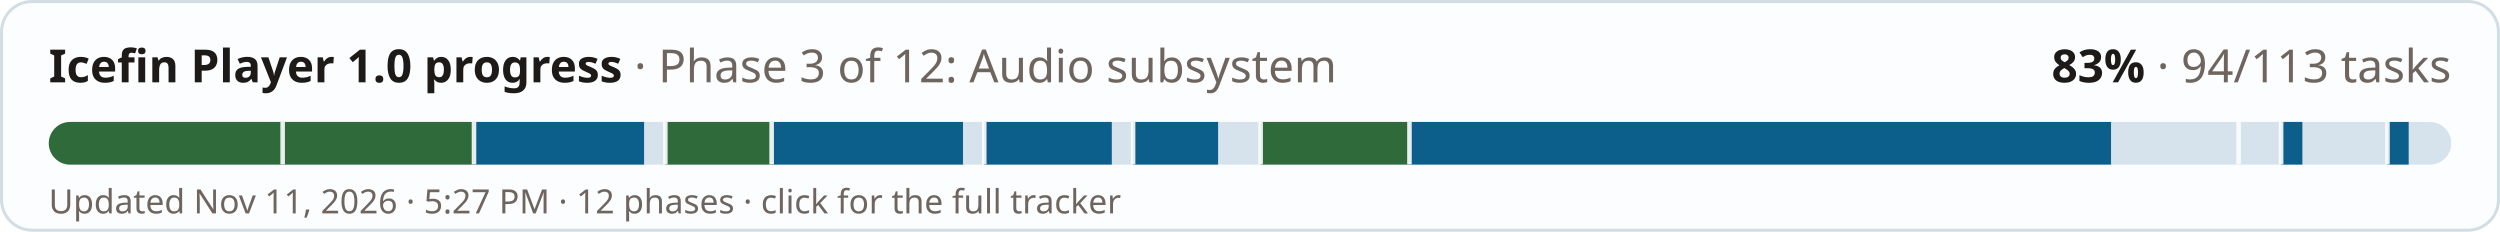
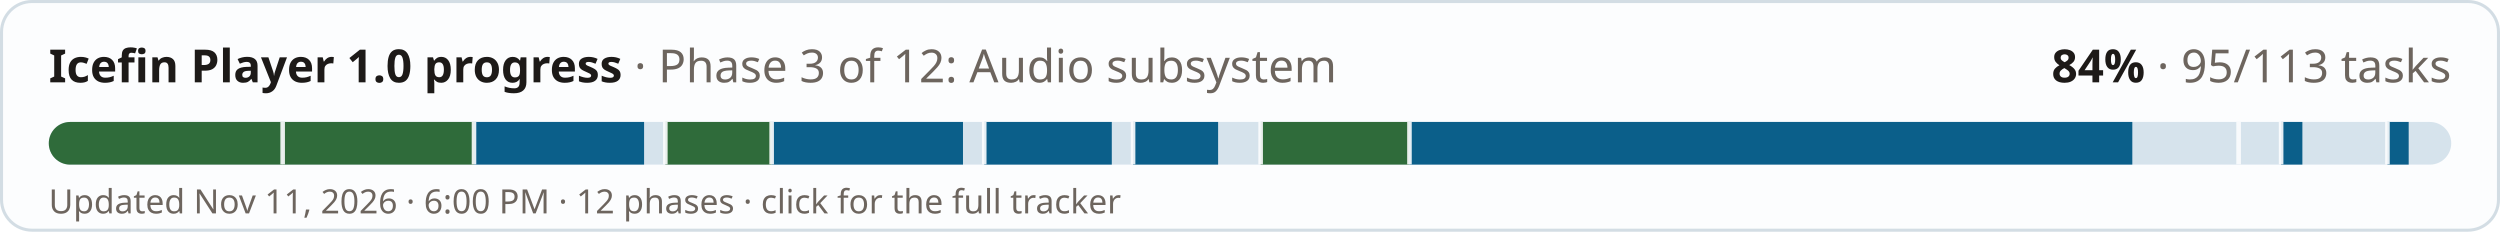
- <svg xmlns="http://www.w3.org/2000/svg" width="820" height="76" viewBox="0 0 820 76" role="img" aria-label="Icefin Player 1.0 progress: 83% (94 of 113 tasks)">
+ <svg xmlns="http://www.w3.org/2000/svg" width="820" height="76" viewBox="0 0 820 76" role="img" aria-label="Icefin Player 1.0 progress: 84% (95 of 113 tasks)">
  <style>
  .bg{fill:#fcfdfe;stroke:#d3dde4} .fg{fill:#1d1a18} .mu{fill:#6d655e} .track{fill:#d6e3ec} .done{fill:#0b5f8a} .full{fill:#2f6b3a} .tick{fill:#fcfdfe;opacity:.9}
  @media (prefers-color-scheme: dark){ .bg{fill:#1a2127;stroke:#2e3a43} .fg{fill:#f1ebe2} .mu{fill:#a99f94} .track{fill:#24384a} .done{fill:#6cb6e4} .full{fill:#6fbf7c} .tick{fill:#1a2127} }
  text{font-family:-apple-system,"Segoe UI",system-ui,"Noto Sans","DejaVu Sans",sans-serif}
</style>
  <rect class="bg" x="0.5" y="0.5" width="819" height="75" rx="10" />
  <text class="fg" x="16" y="27" font-size="15" font-weight="700">Icefin Player 1.0 progress <tspan class="mu" font-weight="400">· Phase 3 of 12: Audio subsystem</tspan>
  </text>
-   <text class="fg" x="804" y="27" font-size="15" font-weight="700" text-anchor="end">83% <tspan class="mu" font-weight="400">· 94/113 tasks</tspan>
+   <text class="fg" x="804" y="27" font-size="15" font-weight="700" text-anchor="end">84% <tspan class="mu" font-weight="400">· 95/113 tasks</tspan>
  </text>
  <rect class="track" x="16" y="40" width="788" height="14" rx="7" />
  <clipPath id="c">
    <rect x="16" y="40" width="788" height="14" rx="7" />
  </clipPath>
  <g clip-path="url(#c)">
    <rect class="full" x="16" y="40" width="76.71" height="14" />
    <rect class="full" x="92.71" y="40" width="62.76" height="14" />
    <rect class="done" x="155.47" y="40" width="55.79" height="14" />
    <rect class="full" x="218.23" y="40" width="34.87" height="14" />
    <rect class="done" x="253.1" y="40" width="62.76" height="14" />
    <rect class="done" x="322.83" y="40" width="41.84" height="14" />
    <rect class="done" x="371.65" y="40" width="27.89" height="14" />
    <rect class="full" x="413.49" y="40" width="48.81" height="14" />
-     <rect class="done" x="462.3" y="40" width="230.12" height="14" />
+     <rect class="done" x="462.3" y="40" width="237.1" height="14" />
    <rect class="done" x="748.21" y="40" width="6.97" height="14" />
    <rect class="done" x="783.08" y="40" width="6.97" height="14" />
    <rect class="tick" x="91.96" y="40" width="1.5" height="14" />
    <rect class="tick" x="154.72" y="40" width="1.5" height="14" />
    <rect class="tick" x="217.48" y="40" width="1.5" height="14" />
    <rect class="tick" x="252.35" y="40" width="1.5" height="14" />
    <rect class="tick" x="322.08" y="40" width="1.5" height="14" />
    <rect class="tick" x="370.9" y="40" width="1.5" height="14" />
    <rect class="tick" x="412.74" y="40" width="1.5" height="14" />
    <rect class="tick" x="461.55" y="40" width="1.5" height="14" />
    <rect class="tick" x="733.52" y="40" width="1.5" height="14" />
    <rect class="tick" x="747.46" y="40" width="1.5" height="14" />
    <rect class="tick" x="782.33" y="40" width="1.5" height="14" />
  </g>
-   <text class="mu" x="16" y="70" font-size="11">Updated Nov 11, 2026 · 5:27 PM · 12 phases · click for the full tracker</text>
+   <text class="mu" x="16" y="70" font-size="11">Updated Nov 11, 2026 · 6:00 PM · 12 phases · click for the full tracker</text>
</svg>
